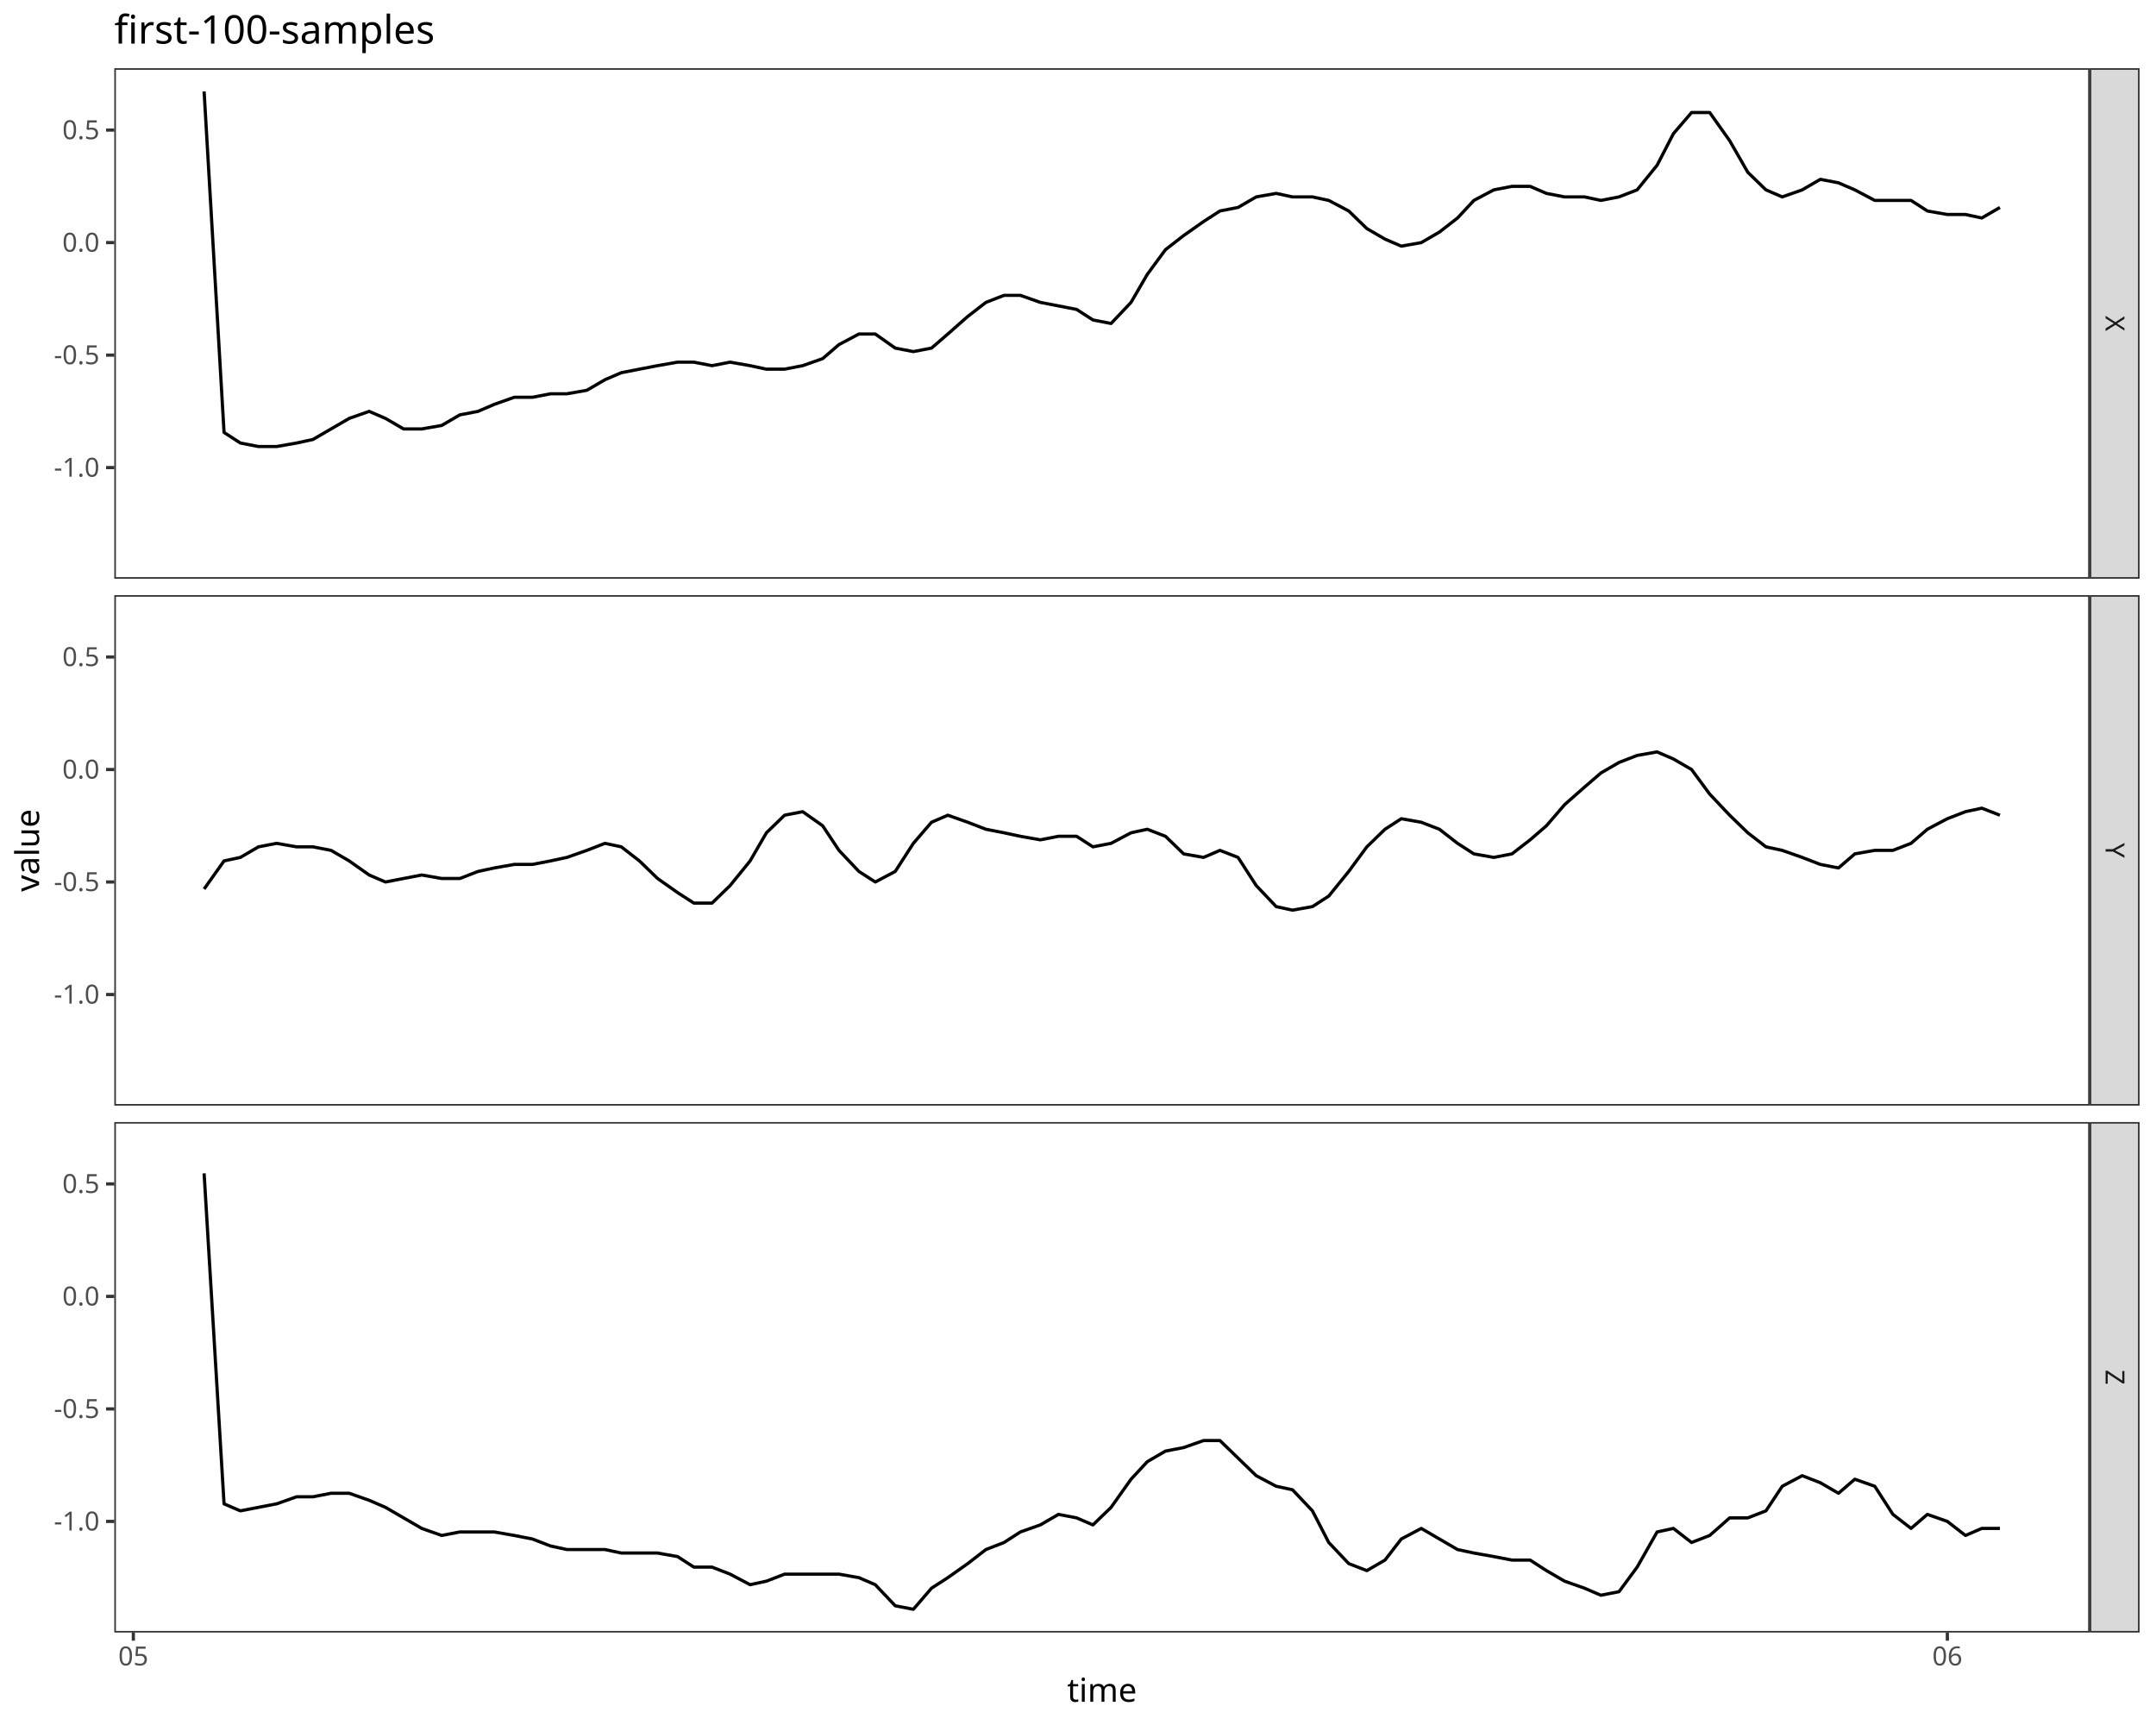
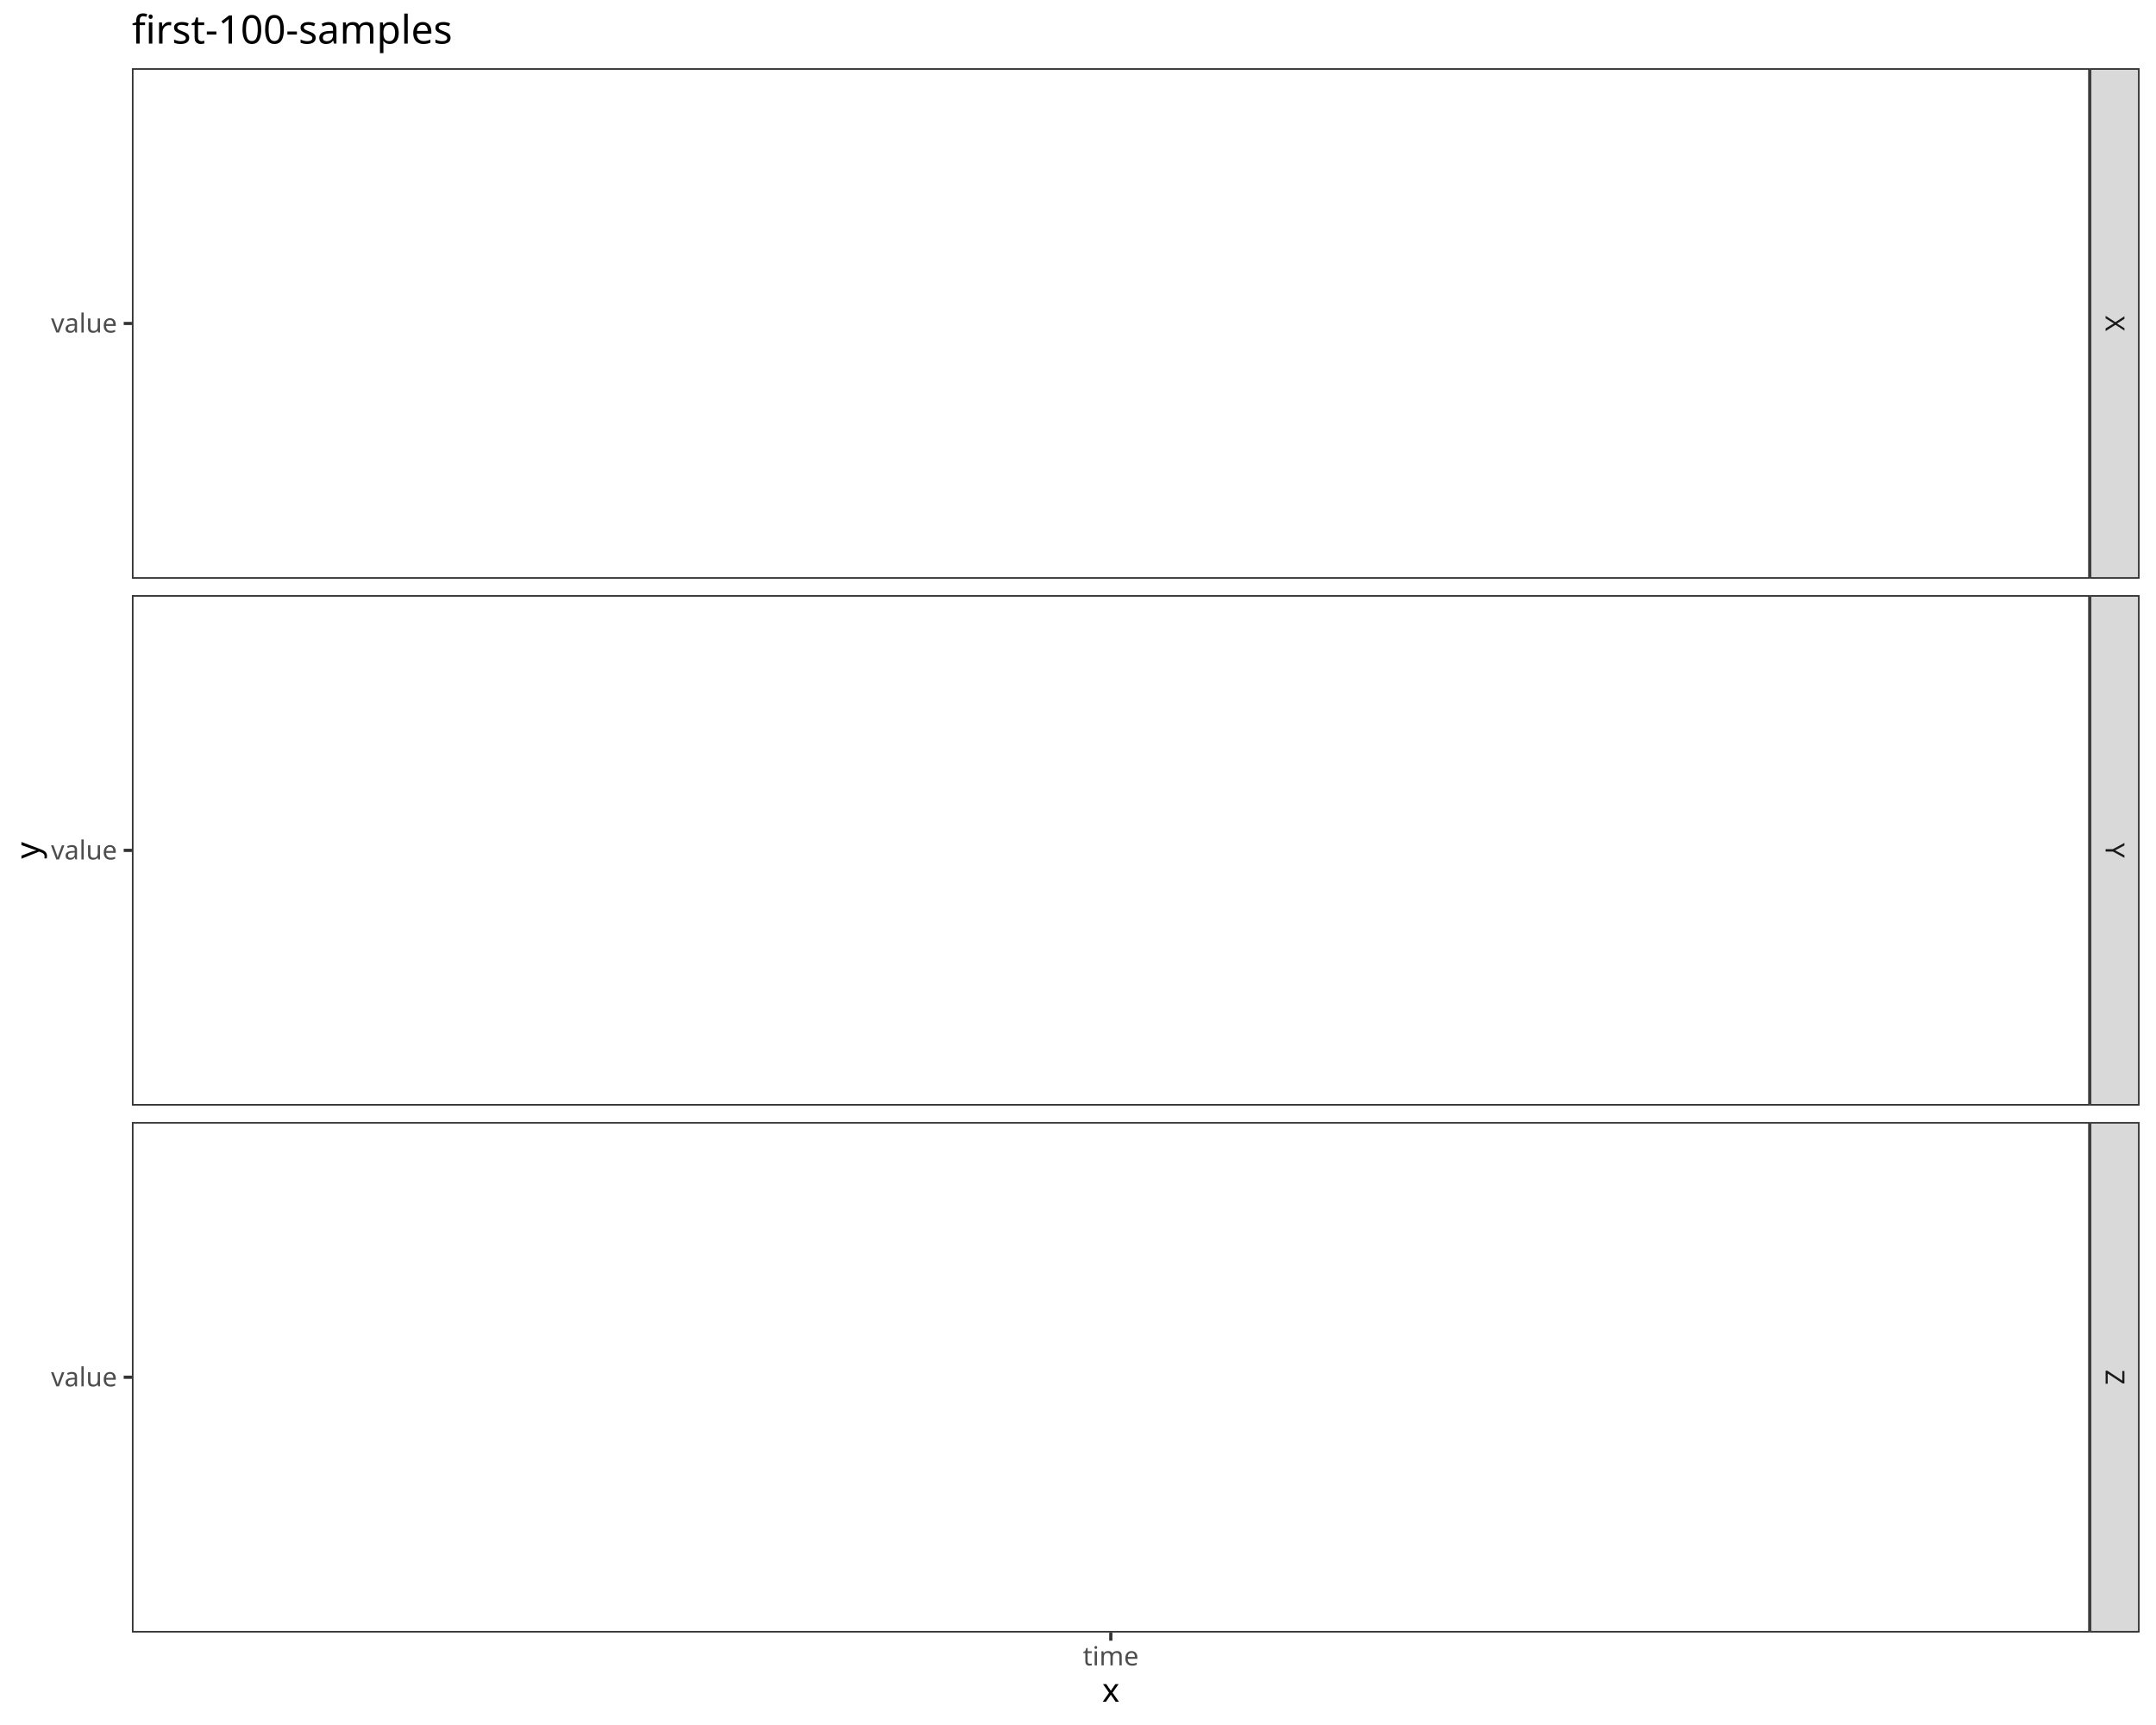
<svg xmlns="http://www.w3.org/2000/svg" class="svglite" data-engine-version="2.0" width="720.00pt" height="576.00pt" viewBox="0 0 720.00 576.00">
  <defs>
    <style type="text/css">
    .svglite line, .svglite polyline, .svglite polygon, .svglite path, .svglite rect, .svglite circle {
      fill: none;
      stroke: #000000;
      stroke-linecap: round;
      stroke-linejoin: round;
      stroke-miterlimit: 10.00;
    }
  </style>
  </defs>
  <rect width="100%" height="100%" style="stroke: none; fill: #FFFFFF;" />
  <defs>
    <clipPath id="cpMC4wMHw3MjAuMDB8MC4wMHw1NzYuMDA=">
      <rect x="0.00" y="0.00" width="720.00" height="576.00" />
    </clipPath>
  </defs>
  <g clip-path="url(#cpMC4wMHw3MjAuMDB8MC4wMHw1NzYuMDA=)">
    <rect x="0.00" y="0.00" width="720.00" height="576.00" style="stroke-width: 1.07; stroke: #FFFFFF; fill: #FFFFFF;" />
  </g>
  <defs>
-     <clipPath id="cpMzguMTd8Njk3Ljg3fDIyLjc4fDE5My4yNA==">
-       <rect x="38.17" y="22.78" width="659.70" height="170.46" />
+     <clipPath id="cpNDQuMDV8Njk3Ljg3fDIyLjc4fDE5My4yNA==">
+       <rect x="44.05" y="22.78" width="653.83" height="170.46" />
    </clipPath>
  </defs>
-   <g clip-path="url(#cpMzguMTd8Njk3Ljg3fDIyLjc4fDE5My4yNA==)">
-     <rect x="38.17" y="22.78" width="659.70" height="170.46" style="stroke-width: 1.07; stroke: none; fill: #FFFFFF;" />
-     <polyline points="68.16,30.53 74.82,144.40 80.27,147.93 86.33,149.10 92.39,149.10 99.05,147.93 104.50,146.75 110.56,143.23 116.62,139.71 123.28,137.36 128.73,139.71 134.79,143.23 140.85,143.23 147.51,142.06 153.57,138.53 159.63,137.36 165.08,135.01 171.74,132.66 177.80,132.66 183.86,131.49 189.31,131.49 195.98,130.32 202.03,126.79 207.49,124.45 213.54,123.27 219.60,122.10 226.27,120.93 231.72,120.93 237.78,122.10 243.83,120.93 250.50,122.10 255.95,123.27 262.01,123.27 268.06,122.10 274.73,119.75 280.18,115.06 286.84,111.53 292.30,111.53 298.96,116.23 305.02,117.40 311.08,116.23 316.53,111.53 323.19,105.66 329.25,100.97 335.31,98.62 340.76,98.62 347.42,100.97 353.48,102.14 359.54,103.32 364.99,106.84 371.05,108.01 377.71,100.97 383.16,91.58 389.22,83.36 395.28,78.66 401.94,73.97 407.40,70.45 413.45,69.27 419.51,65.75 426.18,64.58 431.63,65.75 438.29,65.75 443.74,66.92 450.41,70.45 456.46,76.32 462.52,79.84 467.97,82.19 474.64,81.01 480.70,77.49 486.75,72.79 492.21,66.92 498.87,63.40 504.93,62.23 510.99,62.23 516.44,64.58 522.50,65.75 529.16,65.75 534.61,66.92 540.67,65.75 546.73,63.40 553.39,55.18 558.84,44.62 564.90,37.58 570.96,37.58 577.62,46.97 583.68,57.53 589.74,63.40 595.19,65.75 601.85,63.40 607.91,59.88 613.97,61.05 619.42,63.40 626.08,66.92 632.14,66.92 638.20,66.92 643.65,70.45 650.32,71.62 656.37,71.62 661.83,72.79 667.88,69.27 " style="stroke-width: 1.07; stroke-linecap: butt;" />
-     <rect x="38.17" y="22.78" width="659.70" height="170.46" style="stroke-width: 1.07; stroke: #333333;" />
+   <g clip-path="url(#cpNDQuMDV8Njk3Ljg3fDIyLjc4fDE5My4yNA==)">
+     <rect x="44.05" y="22.78" width="653.83" height="170.46" style="stroke-width: 1.07; stroke: none; fill: #FFFFFF;" />
+     <polyline points="370.96,108.01 370.96,108.01 370.96,108.01 370.96,108.01 370.96,108.01 370.96,108.01 370.96,108.01 370.96,108.01 370.96,108.01 370.96,108.01 370.96,108.01 370.96,108.01 370.96,108.01 370.96,108.01 370.96,108.01 370.96,108.01 370.96,108.01 370.96,108.01 370.96,108.01 370.96,108.01 370.96,108.01 370.96,108.01 370.96,108.01 370.96,108.01 370.96,108.01 370.96,108.01 370.96,108.01 370.96,108.01 370.96,108.01 370.96,108.01 370.96,108.01 370.96,108.01 370.96,108.01 370.96,108.01 370.96,108.01 370.96,108.01 370.96,108.01 370.96,108.01 370.96,108.01 370.96,108.01 370.96,108.01 370.96,108.01 370.96,108.01 370.96,108.01 370.96,108.01 370.96,108.01 370.96,108.01 370.96,108.01 370.96,108.01 370.96,108.01 370.96,108.01 370.96,108.01 370.96,108.01 370.96,108.01 370.96,108.01 370.96,108.01 370.96,108.01 370.96,108.01 370.96,108.01 370.96,108.01 370.96,108.01 370.96,108.01 370.96,108.01 370.96,108.01 370.96,108.01 370.96,108.01 370.96,108.01 370.96,108.01 370.96,108.01 370.96,108.01 370.96,108.01 370.96,108.01 370.96,108.01 370.96,108.01 370.96,108.01 370.96,108.01 370.96,108.01 370.96,108.01 370.96,108.01 370.96,108.01 370.96,108.01 370.96,108.01 370.96,108.01 370.96,108.01 370.96,108.01 370.96,108.01 370.96,108.01 370.96,108.01 370.96,108.01 370.96,108.01 370.96,108.01 370.96,108.01 370.96,108.01 370.96,108.01 370.96,108.01 370.96,108.01 370.96,108.01 370.96,108.01 370.96,108.01 370.96,108.01 " style="stroke-width: 1.07; stroke-linecap: butt;" />
+     <rect x="44.05" y="22.78" width="653.83" height="170.46" style="stroke-width: 1.07; stroke: #333333;" />
  </g>
  <g clip-path="url(#cpMC4wMHw3MjAuMDB8MC4wMHw1NzYuMDA=)">
</g>
  <defs>
-     <clipPath id="cpMzguMTd8Njk3Ljg3fDE5OC43MnwzNjkuMTg=">
-       <rect x="38.17" y="198.72" width="659.70" height="170.46" />
+     <clipPath id="cpNDQuMDV8Njk3Ljg3fDE5OC43MnwzNjkuMTg=">
+       <rect x="44.05" y="198.72" width="653.83" height="170.46" />
    </clipPath>
  </defs>
-   <g clip-path="url(#cpMzguMTd8Njk3Ljg3fDE5OC43MnwzNjkuMTg=)">
-     <rect x="38.17" y="198.72" width="659.70" height="170.46" style="stroke-width: 1.07; stroke: none; fill: #FFFFFF;" />
-     <polyline points="68.16,296.86 74.82,287.47 80.27,286.30 86.33,282.77 92.39,281.60 99.05,282.77 104.50,282.77 110.56,283.95 116.62,287.47 123.28,292.17 128.73,294.51 134.79,293.34 140.85,292.17 147.51,293.34 153.57,293.34 159.63,290.99 165.08,289.82 171.74,288.64 177.80,288.64 183.86,287.47 189.31,286.30 195.98,283.95 202.03,281.60 207.49,282.77 213.54,287.47 219.60,293.34 226.27,298.04 231.72,301.56 237.78,301.56 243.83,295.69 250.50,287.47 255.95,278.08 262.01,272.21 268.06,271.03 274.73,275.73 280.18,283.95 286.84,290.99 292.30,294.51 298.96,290.99 305.02,281.60 311.08,274.56 316.53,272.21 323.19,274.56 329.25,276.90 335.31,278.08 340.76,279.25 347.42,280.43 353.48,279.25 359.54,279.25 364.99,282.77 371.05,281.60 377.71,278.08 383.16,276.90 389.22,279.25 395.28,285.12 401.94,286.30 407.40,283.95 413.45,286.30 419.51,295.69 426.18,302.73 431.63,303.91 438.29,302.73 443.74,299.21 450.41,290.99 456.46,282.77 462.52,276.90 467.97,273.38 474.64,274.56 480.70,276.90 486.75,281.60 492.21,285.12 498.87,286.30 504.93,285.12 510.99,280.43 516.44,275.73 522.50,268.69 529.16,262.82 534.61,258.12 540.67,254.60 546.73,252.25 553.39,251.08 558.84,253.43 564.90,256.95 570.96,265.16 577.62,272.21 583.68,278.08 589.74,282.77 595.19,283.95 601.85,286.30 607.91,288.64 613.97,289.82 619.42,285.12 626.08,283.95 632.14,283.95 638.20,281.60 643.65,276.90 650.32,273.38 656.37,271.03 661.83,269.86 667.88,272.21 " style="stroke-width: 1.07; stroke-linecap: butt;" />
-     <rect x="38.17" y="198.72" width="659.70" height="170.46" style="stroke-width: 1.07; stroke: #333333;" />
+   <g clip-path="url(#cpNDQuMDV8Njk3Ljg3fDE5OC43MnwzNjkuMTg=)">
+     <rect x="44.05" y="198.72" width="653.83" height="170.46" style="stroke-width: 1.07; stroke: none; fill: #FFFFFF;" />
+     <polyline points="370.96,283.95 370.96,283.95 370.96,283.95 370.96,283.95 370.96,283.95 370.96,283.95 370.96,283.95 370.96,283.95 370.96,283.95 370.96,283.95 370.96,283.95 370.96,283.95 370.96,283.95 370.96,283.95 370.96,283.95 370.96,283.95 370.96,283.95 370.96,283.95 370.96,283.95 370.96,283.95 370.96,283.95 370.96,283.95 370.96,283.95 370.96,283.95 370.96,283.95 370.96,283.95 370.96,283.95 370.96,283.95 370.96,283.95 370.96,283.95 370.96,283.95 370.96,283.95 370.96,283.95 370.96,283.95 370.96,283.95 370.96,283.95 370.96,283.95 370.96,283.95 370.96,283.95 370.96,283.95 370.96,283.95 370.96,283.95 370.96,283.95 370.96,283.95 370.96,283.95 370.96,283.95 370.96,283.95 370.96,283.95 370.96,283.95 370.96,283.95 370.96,283.95 370.96,283.95 370.96,283.95 370.96,283.95 370.96,283.95 370.96,283.95 370.96,283.95 370.96,283.95 370.96,283.95 370.96,283.95 370.96,283.95 370.96,283.95 370.96,283.95 370.96,283.95 370.96,283.95 370.96,283.95 370.96,283.95 370.96,283.95 370.96,283.95 370.96,283.95 370.96,283.95 370.96,283.95 370.96,283.95 370.96,283.95 370.96,283.95 370.96,283.95 370.96,283.95 370.96,283.95 370.96,283.95 370.96,283.95 370.96,283.95 370.96,283.95 370.96,283.95 370.96,283.95 370.96,283.95 370.96,283.95 370.96,283.95 370.96,283.95 370.96,283.95 370.96,283.95 370.96,283.95 370.96,283.95 370.96,283.95 370.96,283.95 370.96,283.95 370.96,283.95 370.96,283.95 370.96,283.95 370.96,283.95 370.96,283.95 " style="stroke-width: 1.07; stroke-linecap: butt;" />
+     <rect x="44.05" y="198.72" width="653.83" height="170.46" style="stroke-width: 1.07; stroke: #333333;" />
  </g>
  <g clip-path="url(#cpMC4wMHw3MjAuMDB8MC4wMHw1NzYuMDA=)">
</g>
  <defs>
-     <clipPath id="cpMzguMTd8Njk3Ljg3fDM3NC42Nnw1NDUuMTE=">
-       <rect x="38.17" y="374.66" width="659.70" height="170.46" />
+     <clipPath id="cpNDQuMDV8Njk3Ljg3fDM3NC42Nnw1NDUuMTE=">
+       <rect x="44.05" y="374.66" width="653.83" height="170.46" />
    </clipPath>
  </defs>
-   <g clip-path="url(#cpMzguMTd8Njk3Ljg3fDM3NC42Nnw1NDUuMTE=)">
-     <rect x="38.17" y="374.66" width="659.70" height="170.46" style="stroke-width: 1.07; stroke: none; fill: #FFFFFF;" />
-     <polyline points="68.16,391.80 74.82,502.15 80.27,504.49 86.33,503.32 92.39,502.15 99.05,499.80 104.50,499.80 110.56,498.62 116.62,498.62 123.28,500.97 128.73,503.32 134.79,506.84 140.85,510.36 147.51,512.71 153.57,511.54 159.63,511.54 165.08,511.54 171.74,512.71 177.80,513.89 183.86,516.23 189.31,517.41 195.98,517.41 202.03,517.41 207.49,518.58 213.54,518.58 219.60,518.58 226.27,519.76 231.72,523.28 237.78,523.28 243.83,525.63 250.50,529.15 255.95,527.97 262.01,525.63 268.06,525.63 274.73,525.63 280.18,525.63 286.84,526.80 292.30,529.15 298.96,536.19 305.02,537.36 311.08,530.32 316.53,526.80 323.19,522.10 329.25,517.41 335.31,515.06 340.76,511.54 347.42,509.19 353.48,505.67 359.54,506.84 364.99,509.19 371.05,503.32 377.71,493.93 383.16,488.06 389.22,484.54 395.28,483.36 401.94,481.02 407.40,481.02 413.45,486.88 419.51,492.75 426.18,496.28 431.63,497.45 438.29,504.49 443.74,515.06 450.41,522.10 456.46,524.45 462.52,520.93 467.97,513.89 474.64,510.36 480.70,513.89 486.75,517.41 492.21,518.58 498.87,519.76 504.93,520.93 510.99,520.93 516.44,524.45 522.50,527.97 529.16,530.32 534.61,532.67 540.67,531.49 546.73,523.28 553.39,511.54 558.84,510.36 564.90,515.06 570.96,512.71 577.62,506.84 583.68,506.84 589.74,504.49 595.19,496.28 601.85,492.75 607.91,495.10 613.97,498.62 619.42,493.93 626.08,496.28 632.14,505.67 638.20,510.36 643.65,505.67 650.32,508.02 656.37,512.71 661.83,510.36 667.88,510.36 " style="stroke-width: 1.07; stroke-linecap: butt;" />
-     <rect x="38.17" y="374.66" width="659.70" height="170.46" style="stroke-width: 1.07; stroke: #333333;" />
+   <g clip-path="url(#cpNDQuMDV8Njk3Ljg3fDM3NC42Nnw1NDUuMTE=)">
+     <rect x="44.05" y="374.66" width="653.83" height="170.46" style="stroke-width: 1.07; stroke: none; fill: #FFFFFF;" />
+     <polyline points="370.96,459.88 370.96,459.88 370.96,459.88 370.96,459.88 370.96,459.88 370.96,459.88 370.96,459.88 370.96,459.88 370.96,459.88 370.96,459.88 370.96,459.88 370.96,459.88 370.96,459.88 370.96,459.88 370.96,459.88 370.96,459.88 370.96,459.88 370.96,459.88 370.96,459.88 370.96,459.88 370.96,459.88 370.96,459.88 370.96,459.88 370.96,459.88 370.96,459.88 370.96,459.88 370.96,459.88 370.96,459.88 370.96,459.88 370.96,459.88 370.96,459.88 370.96,459.88 370.96,459.88 370.96,459.88 370.96,459.88 370.96,459.88 370.96,459.88 370.96,459.88 370.96,459.88 370.96,459.88 370.96,459.88 370.96,459.88 370.96,459.88 370.96,459.88 370.96,459.88 370.96,459.88 370.96,459.88 370.96,459.88 370.96,459.88 370.96,459.88 370.96,459.88 370.96,459.88 370.96,459.88 370.96,459.88 370.96,459.88 370.96,459.88 370.96,459.88 370.96,459.88 370.96,459.88 370.96,459.88 370.96,459.88 370.96,459.88 370.96,459.88 370.96,459.88 370.96,459.88 370.96,459.88 370.96,459.88 370.96,459.88 370.96,459.88 370.96,459.88 370.96,459.88 370.96,459.88 370.96,459.88 370.96,459.88 370.96,459.88 370.96,459.88 370.96,459.88 370.96,459.88 370.96,459.88 370.96,459.88 370.96,459.88 370.96,459.88 370.96,459.88 370.96,459.88 370.96,459.88 370.96,459.88 370.96,459.88 370.96,459.88 370.96,459.88 370.96,459.88 370.96,459.88 370.96,459.88 370.96,459.88 370.96,459.88 370.96,459.88 370.96,459.88 370.96,459.88 370.96,459.88 370.96,459.88 370.96,459.88 " style="stroke-width: 1.07; stroke-linecap: butt;" />
+     <rect x="44.05" y="374.66" width="653.83" height="170.46" style="stroke-width: 1.07; stroke: #333333;" />
  </g>
  <g clip-path="url(#cpMC4wMHw3MjAuMDB8MC4wMHw1NzYuMDA=)">
</g>
  <defs>
    <clipPath id="cpNjk3Ljg3fDcxNC41MnwyMi43OHwxOTMuMjQ=">
      <rect x="697.87" y="22.78" width="16.65" height="170.46" />
    </clipPath>
  </defs>
  <g clip-path="url(#cpNjk3Ljg3fDcxNC41MnwyMi43OHwxOTMuMjQ=)">
    <rect x="697.87" y="22.78" width="16.65" height="170.46" style="stroke-width: 1.07; stroke: #333333; fill: #D9D9D9;" />
    <text transform="translate(703.17,108.01) rotate(90)" text-anchor="middle" style="font-size: 8.80px; fill: #1A1A1A; font-family: sans;" textLength="5.87px" lengthAdjust="spacingAndGlyphs">X</text>
  </g>
  <g clip-path="url(#cpMC4wMHw3MjAuMDB8MC4wMHw1NzYuMDA=)">
</g>
  <defs>
    <clipPath id="cpNjk3Ljg3fDcxNC41MnwxOTguNzJ8MzY5LjE4">
      <rect x="697.87" y="198.72" width="16.65" height="170.46" />
    </clipPath>
  </defs>
  <g clip-path="url(#cpNjk3Ljg3fDcxNC41MnwxOTguNzJ8MzY5LjE4)">
    <rect x="697.87" y="198.72" width="16.65" height="170.46" style="stroke-width: 1.07; stroke: #333333; fill: #D9D9D9;" />
    <text transform="translate(703.17,283.95) rotate(90)" text-anchor="middle" style="font-size: 8.80px; fill: #1A1A1A; font-family: sans;" textLength="5.87px" lengthAdjust="spacingAndGlyphs">Y</text>
  </g>
  <g clip-path="url(#cpMC4wMHw3MjAuMDB8MC4wMHw1NzYuMDA=)">
</g>
  <defs>
    <clipPath id="cpNjk3Ljg3fDcxNC41MnwzNzQuNjZ8NTQ1LjEx">
      <rect x="697.87" y="374.66" width="16.65" height="170.46" />
    </clipPath>
  </defs>
  <g clip-path="url(#cpNjk3Ljg3fDcxNC41MnwzNzQuNjZ8NTQ1LjEx)">
    <rect x="697.87" y="374.66" width="16.65" height="170.46" style="stroke-width: 1.07; stroke: #333333; fill: #D9D9D9;" />
    <text transform="translate(703.17,459.88) rotate(90)" text-anchor="middle" style="font-size: 8.80px; fill: #1A1A1A; font-family: sans;" textLength="5.38px" lengthAdjust="spacingAndGlyphs">Z</text>
  </g>
  <g clip-path="url(#cpMC4wMHw3MjAuMDB8MC4wMHw1NzYuMDA=)">
-     <polyline points="44.53,547.85 44.53,545.11 " style="stroke-width: 1.07; stroke: #333333; stroke-linecap: butt;" />
-     <polyline points="650.32,547.85 650.32,545.11 " style="stroke-width: 1.07; stroke: #333333; stroke-linecap: butt;" />
-     <text x="44.53" y="556.10" text-anchor="middle" style="font-size: 8.80px; fill: #4D4D4D; font-family: sans;" textLength="9.79px" lengthAdjust="spacingAndGlyphs">05</text>
-     <text x="650.32" y="556.10" text-anchor="middle" style="font-size: 8.80px; fill: #4D4D4D; font-family: sans;" textLength="9.79px" lengthAdjust="spacingAndGlyphs">06</text>
-     <text x="33.24" y="159.17" text-anchor="end" style="font-size: 8.80px; fill: #4D4D4D; font-family: sans;" textLength="15.16px" lengthAdjust="spacingAndGlyphs">-1.0</text>
-     <text x="33.24" y="121.61" text-anchor="end" style="font-size: 8.80px; fill: #4D4D4D; font-family: sans;" textLength="15.16px" lengthAdjust="spacingAndGlyphs">-0.5</text>
-     <text x="33.24" y="84.04" text-anchor="end" style="font-size: 8.80px; fill: #4D4D4D; font-family: sans;" textLength="12.23px" lengthAdjust="spacingAndGlyphs">0.0</text>
-     <text x="33.24" y="46.47" text-anchor="end" style="font-size: 8.80px; fill: #4D4D4D; font-family: sans;" textLength="12.23px" lengthAdjust="spacingAndGlyphs">0.5</text>
-     <polyline points="35.43,156.14 38.17,156.14 " style="stroke-width: 1.07; stroke: #333333; stroke-linecap: butt;" />
-     <polyline points="35.43,118.58 38.17,118.58 " style="stroke-width: 1.07; stroke: #333333; stroke-linecap: butt;" />
-     <polyline points="35.43,81.01 38.17,81.01 " style="stroke-width: 1.07; stroke: #333333; stroke-linecap: butt;" />
-     <polyline points="35.43,43.44 38.17,43.44 " style="stroke-width: 1.07; stroke: #333333; stroke-linecap: butt;" />
-     <text x="33.24" y="335.11" text-anchor="end" style="font-size: 8.80px; fill: #4D4D4D; font-family: sans;" textLength="15.16px" lengthAdjust="spacingAndGlyphs">-1.0</text>
-     <text x="33.24" y="297.54" text-anchor="end" style="font-size: 8.80px; fill: #4D4D4D; font-family: sans;" textLength="15.16px" lengthAdjust="spacingAndGlyphs">-0.5</text>
-     <text x="33.24" y="259.98" text-anchor="end" style="font-size: 8.80px; fill: #4D4D4D; font-family: sans;" textLength="12.23px" lengthAdjust="spacingAndGlyphs">0.0</text>
-     <text x="33.24" y="222.41" text-anchor="end" style="font-size: 8.80px; fill: #4D4D4D; font-family: sans;" textLength="12.23px" lengthAdjust="spacingAndGlyphs">0.5</text>
-     <polyline points="35.43,332.08 38.17,332.08 " style="stroke-width: 1.07; stroke: #333333; stroke-linecap: butt;" />
-     <polyline points="35.43,294.51 38.17,294.51 " style="stroke-width: 1.07; stroke: #333333; stroke-linecap: butt;" />
-     <polyline points="35.43,256.95 38.17,256.95 " style="stroke-width: 1.07; stroke: #333333; stroke-linecap: butt;" />
-     <polyline points="35.43,219.38 38.17,219.38 " style="stroke-width: 1.07; stroke: #333333; stroke-linecap: butt;" />
-     <text x="33.24" y="511.04" text-anchor="end" style="font-size: 8.80px; fill: #4D4D4D; font-family: sans;" textLength="15.16px" lengthAdjust="spacingAndGlyphs">-1.0</text>
-     <text x="33.24" y="473.48" text-anchor="end" style="font-size: 8.80px; fill: #4D4D4D; font-family: sans;" textLength="15.16px" lengthAdjust="spacingAndGlyphs">-0.5</text>
-     <text x="33.24" y="435.91" text-anchor="end" style="font-size: 8.80px; fill: #4D4D4D; font-family: sans;" textLength="12.23px" lengthAdjust="spacingAndGlyphs">0.0</text>
-     <text x="33.24" y="398.35" text-anchor="end" style="font-size: 8.80px; fill: #4D4D4D; font-family: sans;" textLength="12.23px" lengthAdjust="spacingAndGlyphs">0.5</text>
-     <polyline points="35.43,508.02 38.17,508.02 " style="stroke-width: 1.07; stroke: #333333; stroke-linecap: butt;" />
-     <polyline points="35.43,470.45 38.17,470.45 " style="stroke-width: 1.07; stroke: #333333; stroke-linecap: butt;" />
-     <polyline points="35.43,432.88 38.17,432.88 " style="stroke-width: 1.07; stroke: #333333; stroke-linecap: butt;" />
-     <polyline points="35.43,395.32 38.17,395.32 " style="stroke-width: 1.07; stroke: #333333; stroke-linecap: butt;" />
-     <text x="368.02" y="568.24" text-anchor="middle" style="font-size: 11.00px; font-family: sans;" textLength="20.78px" lengthAdjust="spacingAndGlyphs">time</text>
-     <text transform="translate(13.05,283.95) rotate(-90)" text-anchor="middle" style="font-size: 11.00px; font-family: sans;" textLength="26.30px" lengthAdjust="spacingAndGlyphs">value</text>
-     <text x="38.17" y="14.56" style="font-size: 13.20px; font-family: sans;" textLength="101.25px" lengthAdjust="spacingAndGlyphs">first-100-samples</text>
+     <polyline points="370.96,547.85 370.96,545.11 " style="stroke-width: 1.07; stroke: #333333; stroke-linecap: butt;" />
+     <text x="370.96" y="556.10" text-anchor="middle" style="font-size: 8.80px; fill: #4D4D4D; font-family: sans;" textLength="16.63px" lengthAdjust="spacingAndGlyphs">time</text>
+     <text x="39.11" y="111.04" text-anchor="end" style="font-size: 8.80px; fill: #4D4D4D; font-family: sans;" textLength="21.04px" lengthAdjust="spacingAndGlyphs">value</text>
+     <polyline points="41.31,108.01 44.05,108.01 " style="stroke-width: 1.07; stroke: #333333; stroke-linecap: butt;" />
+     <text x="39.11" y="286.98" text-anchor="end" style="font-size: 8.80px; fill: #4D4D4D; font-family: sans;" textLength="21.04px" lengthAdjust="spacingAndGlyphs">value</text>
+     <polyline points="41.31,283.95 44.05,283.95 " style="stroke-width: 1.07; stroke: #333333; stroke-linecap: butt;" />
+     <text x="39.11" y="462.91" text-anchor="end" style="font-size: 8.80px; fill: #4D4D4D; font-family: sans;" textLength="21.04px" lengthAdjust="spacingAndGlyphs">value</text>
+     <polyline points="41.31,459.88 44.05,459.88 " style="stroke-width: 1.07; stroke: #333333; stroke-linecap: butt;" />
+     <text x="370.96" y="568.24" text-anchor="middle" style="font-size: 11.00px; font-family: sans;" textLength="5.50px" lengthAdjust="spacingAndGlyphs">x</text>
+     <text transform="translate(13.05,283.95) rotate(-90)" text-anchor="middle" style="font-size: 11.00px; font-family: sans;" textLength="5.50px" lengthAdjust="spacingAndGlyphs">y</text>
+     <text x="44.05" y="14.56" style="font-size: 13.20px; font-family: sans;" textLength="101.25px" lengthAdjust="spacingAndGlyphs">first-100-samples</text>
  </g>
</svg>
